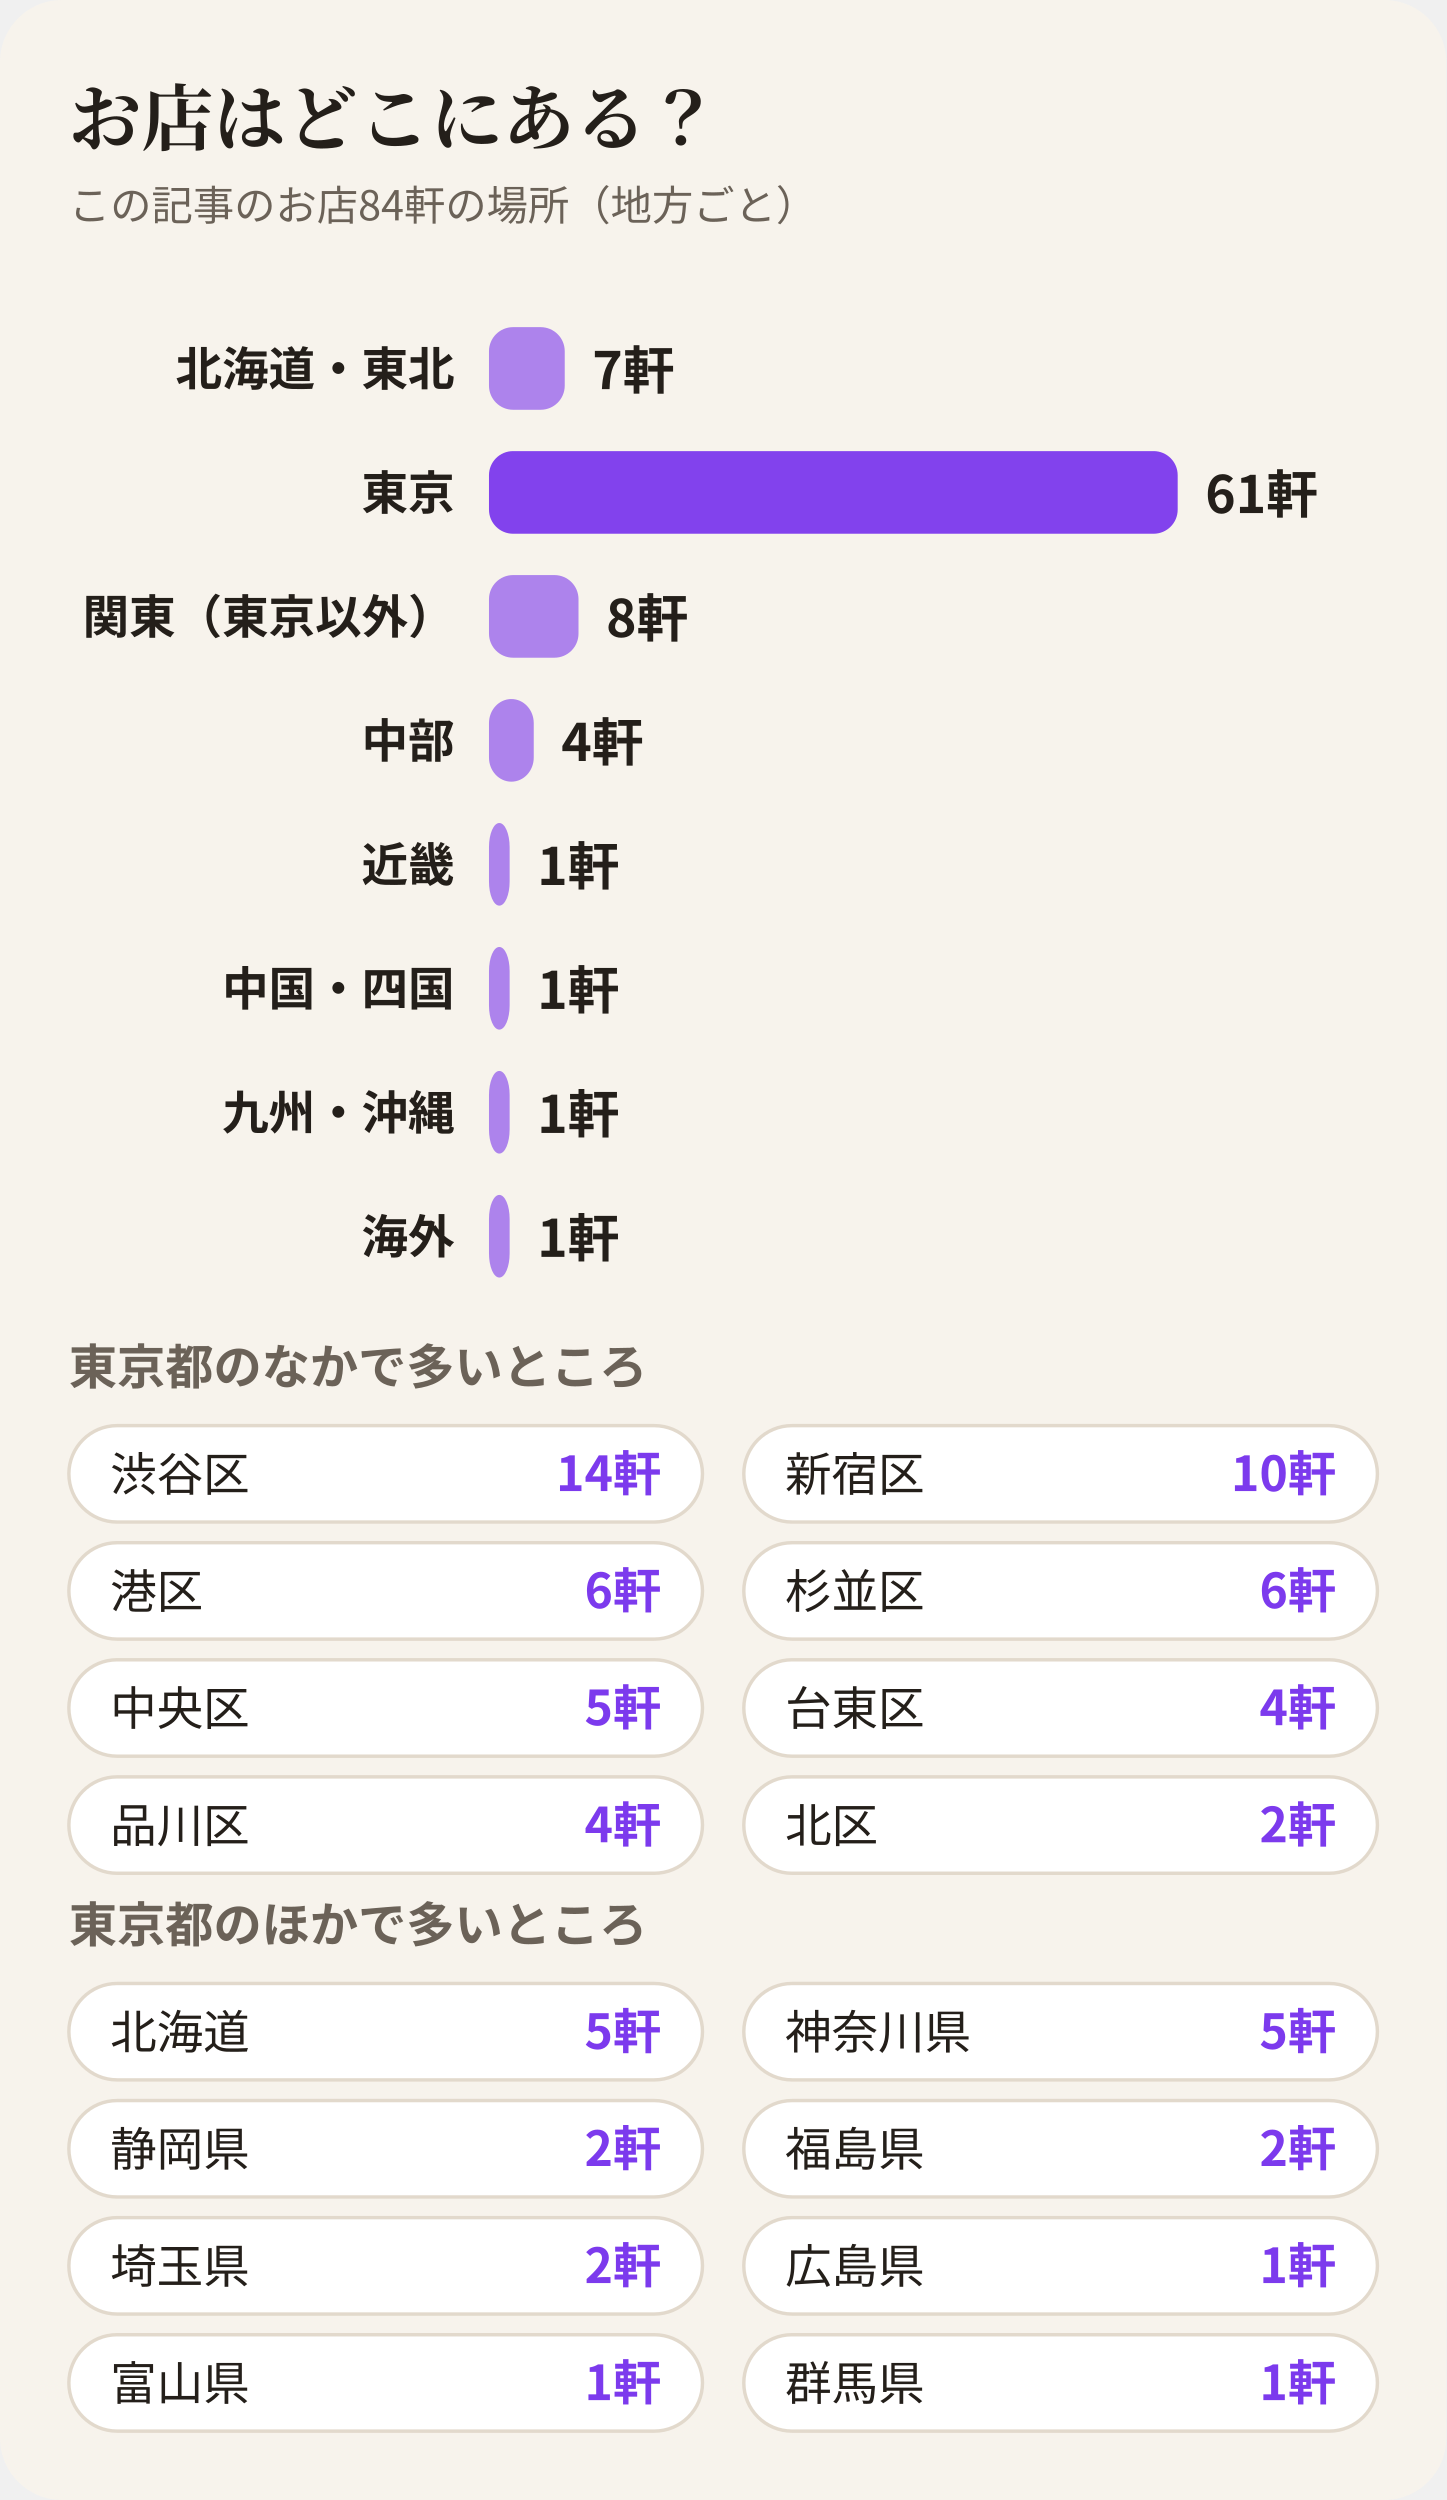
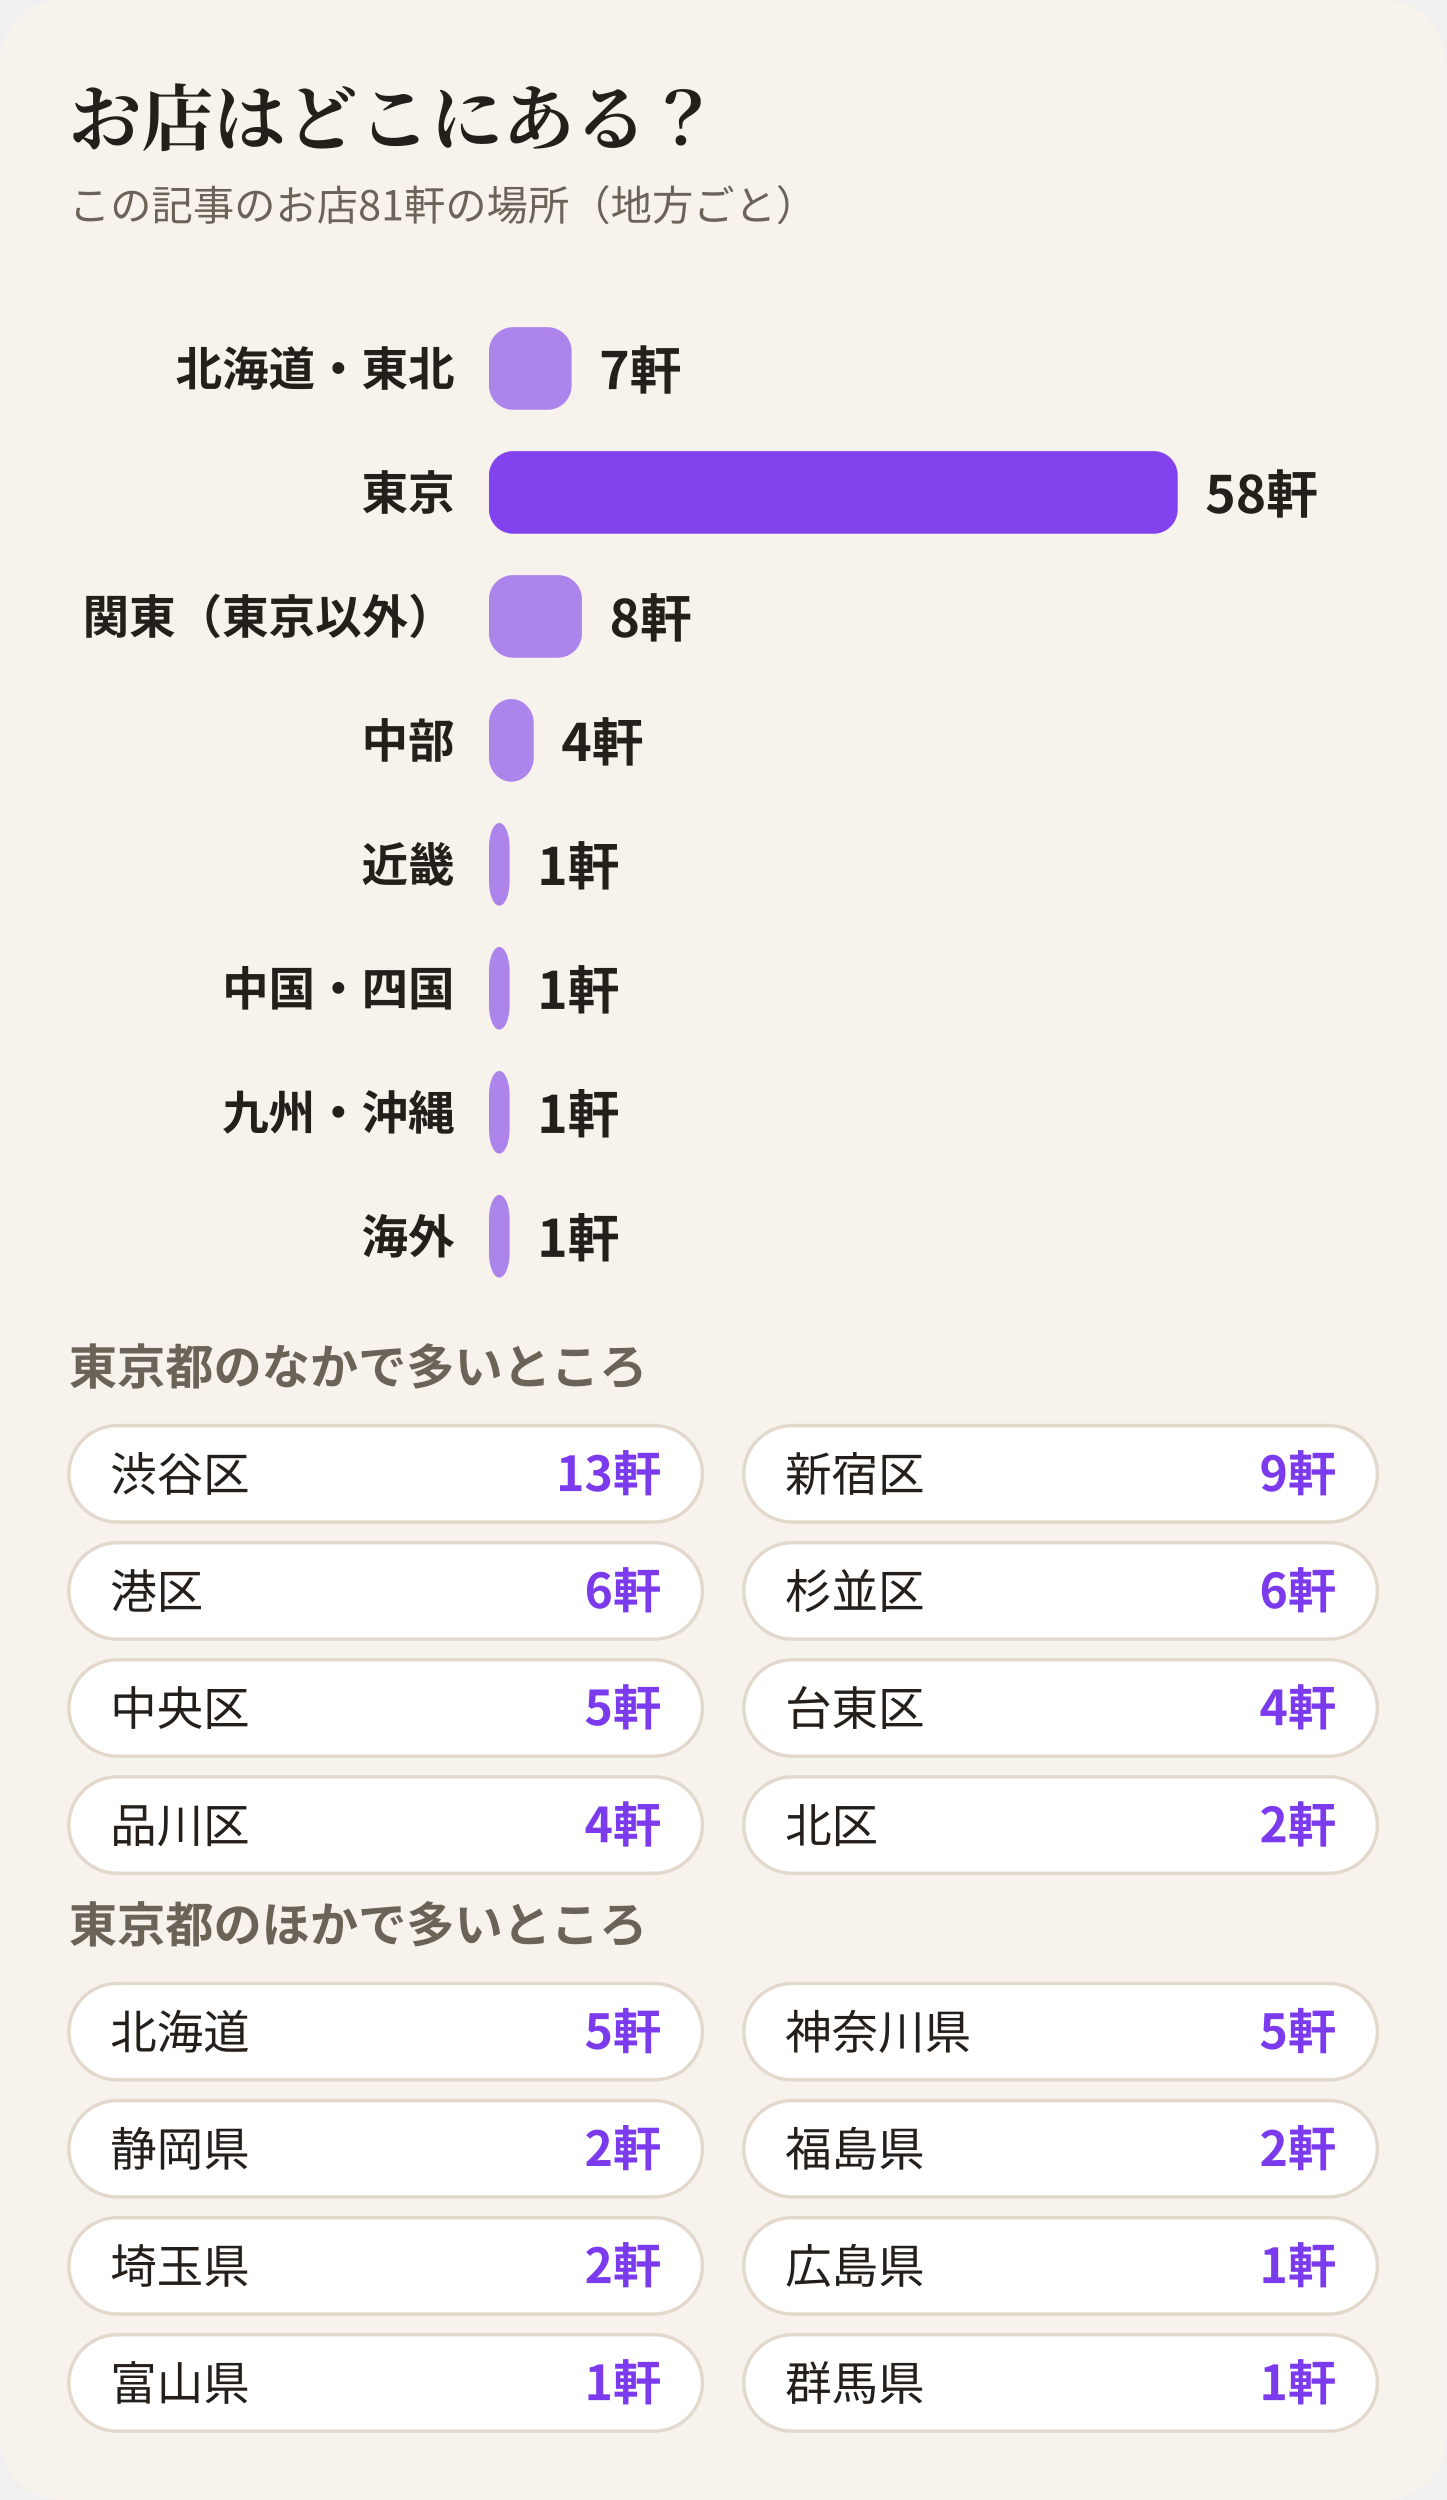
<svg xmlns="http://www.w3.org/2000/svg" viewBox="0 0 420 726" width="420" height="726" font-family="'Hiragino Sans','Noto Sans CJK JP','Noto Sans JP',sans-serif">
  <rect width="420" height="726" rx="18" fill="#F7F3EC" />
  <text x="20" y="42" font-size="21" font-weight="800" fill="#241F1A" font-family="'Hiragino Mincho ProN','Noto Serif CJK JP','Noto Serif JP',serif">お店はどこにある？</text>
-   <text x="20" y="64" font-size="12" fill="#6B6258">この記事のお店84軒の場所（地方ごと）</text>
+   <text x="20" y="64" font-size="12" fill="#6B6258">この記事のお店81軒の場所（地方ごと）</text>
  <text x="132" y="112" font-size="13.5" font-weight="700" text-anchor="end" fill="#241F1A">北海道・東北</text>
-   <rect x="142" y="95" width="22" height="24" rx="7" fill="#7c3aed" fill-opacity="0.6" />
-   <text x="172" y="113" font-size="15" font-weight="800" fill="#241F1A">7軒</text>
+   <rect x="142" y="95" width="24" height="24" rx="7" fill="#7c3aed" fill-opacity="0.6" />
+   <text x="174" y="113" font-size="15" font-weight="800" fill="#241F1A">7軒</text>
  <text x="132" y="148" font-size="13.5" font-weight="700" text-anchor="end" fill="#241F1A">東京</text>
  <rect x="142" y="131" width="200" height="24" rx="7" fill="#7c3aed" fill-opacity="0.95" />
-   <text x="350" y="149" font-size="15" font-weight="800" fill="#241F1A">61軒</text>
+   <text x="350" y="149" font-size="15" font-weight="800" fill="#241F1A">58軒</text>
  <text x="132" y="184" font-size="13.5" font-weight="700" text-anchor="end" fill="#241F1A">関東（東京以外）</text>
-   <rect x="142" y="167" width="26" height="24" rx="7" fill="#7c3aed" fill-opacity="0.6" />
-   <text x="176" y="185" font-size="15" font-weight="800" fill="#241F1A">8軒</text>
+   <rect x="142" y="167" width="27" height="24" rx="7" fill="#7c3aed" fill-opacity="0.6" />
+   <text x="177" y="185" font-size="15" font-weight="800" fill="#241F1A">8軒</text>
  <text x="132" y="220" font-size="13.5" font-weight="700" text-anchor="end" fill="#241F1A">中部</text>
  <rect x="142" y="203" width="13" height="24" rx="7" fill="#7c3aed" fill-opacity="0.6" />
  <text x="163" y="221" font-size="15" font-weight="800" fill="#241F1A">4軒</text>
  <text x="132" y="256" font-size="13.5" font-weight="700" text-anchor="end" fill="#241F1A">近畿</text>
  <rect x="142" y="239" width="6" height="24" rx="7" fill="#7c3aed" fill-opacity="0.6" />
  <text x="156" y="257" font-size="15" font-weight="800" fill="#241F1A">1軒</text>
  <text x="132" y="292" font-size="13.5" font-weight="700" text-anchor="end" fill="#241F1A">中国・四国</text>
  <rect x="142" y="275" width="6" height="24" rx="7" fill="#7c3aed" fill-opacity="0.6" />
  <text x="156" y="293" font-size="15" font-weight="800" fill="#241F1A">1軒</text>
  <text x="132" y="328" font-size="13.5" font-weight="700" text-anchor="end" fill="#241F1A">九州・沖縄</text>
  <rect x="142" y="311" width="6" height="24" rx="7" fill="#7c3aed" fill-opacity="0.6" />
  <text x="156" y="329" font-size="15" font-weight="800" fill="#241F1A">1軒</text>
  <text x="132" y="364" font-size="13.5" font-weight="700" text-anchor="end" fill="#241F1A">海外</text>
  <rect x="142" y="347" width="6" height="24" rx="7" fill="#7c3aed" fill-opacity="0.6" />
  <text x="156" y="365" font-size="15" font-weight="800" fill="#241F1A">1軒</text>
  <text x="20" y="402" font-size="14" font-weight="700" fill="#6B6258">東京都のなかで多いところ</text>
  <rect x="20" y="414" width="184" height="28" rx="14" fill="#fff" stroke="#E2D9CC" />
  <text x="32" y="433" font-size="13.5" fill="#241F1A">渋谷区</text>
-   <text x="192" y="433" font-size="14" font-weight="800" text-anchor="end" fill="#7c3aed">14軒</text>
+   <text x="192" y="433" font-size="14" font-weight="800" text-anchor="end" fill="#7c3aed">13軒</text>
  <rect x="216" y="414" width="184" height="28" rx="14" fill="#fff" stroke="#E2D9CC" />
  <text x="228" y="433" font-size="13.5" fill="#241F1A">新宿区</text>
-   <text x="388" y="433" font-size="14" font-weight="800" text-anchor="end" fill="#7c3aed">10軒</text>
+   <text x="388" y="433" font-size="14" font-weight="800" text-anchor="end" fill="#7c3aed">9軒</text>
  <rect x="20" y="448" width="184" height="28" rx="14" fill="#fff" stroke="#E2D9CC" />
  <text x="32" y="467" font-size="13.5" fill="#241F1A">港区</text>
  <text x="192" y="467" font-size="14" font-weight="800" text-anchor="end" fill="#7c3aed">6軒</text>
  <rect x="216" y="448" width="184" height="28" rx="14" fill="#fff" stroke="#E2D9CC" />
  <text x="228" y="467" font-size="13.5" fill="#241F1A">杉並区</text>
  <text x="388" y="467" font-size="14" font-weight="800" text-anchor="end" fill="#7c3aed">6軒</text>
  <rect x="20" y="482" width="184" height="28" rx="14" fill="#fff" stroke="#E2D9CC" />
  <text x="32" y="501" font-size="13.5" fill="#241F1A">中央区</text>
  <text x="192" y="501" font-size="14" font-weight="800" text-anchor="end" fill="#7c3aed">5軒</text>
  <rect x="216" y="482" width="184" height="28" rx="14" fill="#fff" stroke="#E2D9CC" />
  <text x="228" y="501" font-size="13.5" fill="#241F1A">台東区</text>
  <text x="388" y="501" font-size="14" font-weight="800" text-anchor="end" fill="#7c3aed">4軒</text>
  <rect x="20" y="516" width="184" height="28" rx="14" fill="#fff" stroke="#E2D9CC" />
  <text x="32" y="535" font-size="13.5" fill="#241F1A">品川区</text>
  <text x="192" y="535" font-size="14" font-weight="800" text-anchor="end" fill="#7c3aed">4軒</text>
  <rect x="216" y="516" width="184" height="28" rx="14" fill="#fff" stroke="#E2D9CC" />
  <text x="228" y="535" font-size="13.5" fill="#241F1A">北区</text>
  <text x="388" y="535" font-size="14" font-weight="800" text-anchor="end" fill="#7c3aed">2軒</text>
  <text x="20" y="564" font-size="14" font-weight="700" fill="#6B6258">東京都のほかで多いところ</text>
  <rect x="20" y="576" width="184" height="28" rx="14" fill="#fff" stroke="#E2D9CC" />
  <text x="32" y="595" font-size="13.5" fill="#241F1A">北海道</text>
  <text x="192" y="595" font-size="14" font-weight="800" text-anchor="end" fill="#7c3aed">5軒</text>
  <rect x="216" y="576" width="184" height="28" rx="14" fill="#fff" stroke="#E2D9CC" />
  <text x="228" y="595" font-size="13.5" fill="#241F1A">神奈川県</text>
  <text x="388" y="595" font-size="14" font-weight="800" text-anchor="end" fill="#7c3aed">5軒</text>
  <rect x="20" y="610" width="184" height="28" rx="14" fill="#fff" stroke="#E2D9CC" />
  <text x="32" y="629" font-size="13.5" fill="#241F1A">静岡県</text>
  <text x="192" y="629" font-size="14" font-weight="800" text-anchor="end" fill="#7c3aed">2軒</text>
  <rect x="216" y="610" width="184" height="28" rx="14" fill="#fff" stroke="#E2D9CC" />
  <text x="228" y="629" font-size="13.5" fill="#241F1A">福島県</text>
  <text x="388" y="629" font-size="14" font-weight="800" text-anchor="end" fill="#7c3aed">2軒</text>
  <rect x="20" y="644" width="184" height="28" rx="14" fill="#fff" stroke="#E2D9CC" />
  <text x="32" y="663" font-size="13.5" fill="#241F1A">埼玉県</text>
  <text x="192" y="663" font-size="14" font-weight="800" text-anchor="end" fill="#7c3aed">2軒</text>
  <rect x="216" y="644" width="184" height="28" rx="14" fill="#fff" stroke="#E2D9CC" />
  <text x="228" y="663" font-size="13.5" fill="#241F1A">広島県</text>
  <text x="388" y="663" font-size="14" font-weight="800" text-anchor="end" fill="#7c3aed">1軒</text>
  <rect x="20" y="678" width="184" height="28" rx="14" fill="#fff" stroke="#E2D9CC" />
  <text x="32" y="697" font-size="13.5" fill="#241F1A">富山県</text>
  <text x="192" y="697" font-size="14" font-weight="800" text-anchor="end" fill="#7c3aed">1軒</text>
  <rect x="216" y="678" width="184" height="28" rx="14" fill="#fff" stroke="#E2D9CC" />
  <text x="228" y="697" font-size="13.5" fill="#241F1A">群馬県</text>
  <text x="388" y="697" font-size="14" font-weight="800" text-anchor="end" fill="#7c3aed">1軒</text>
</svg>
